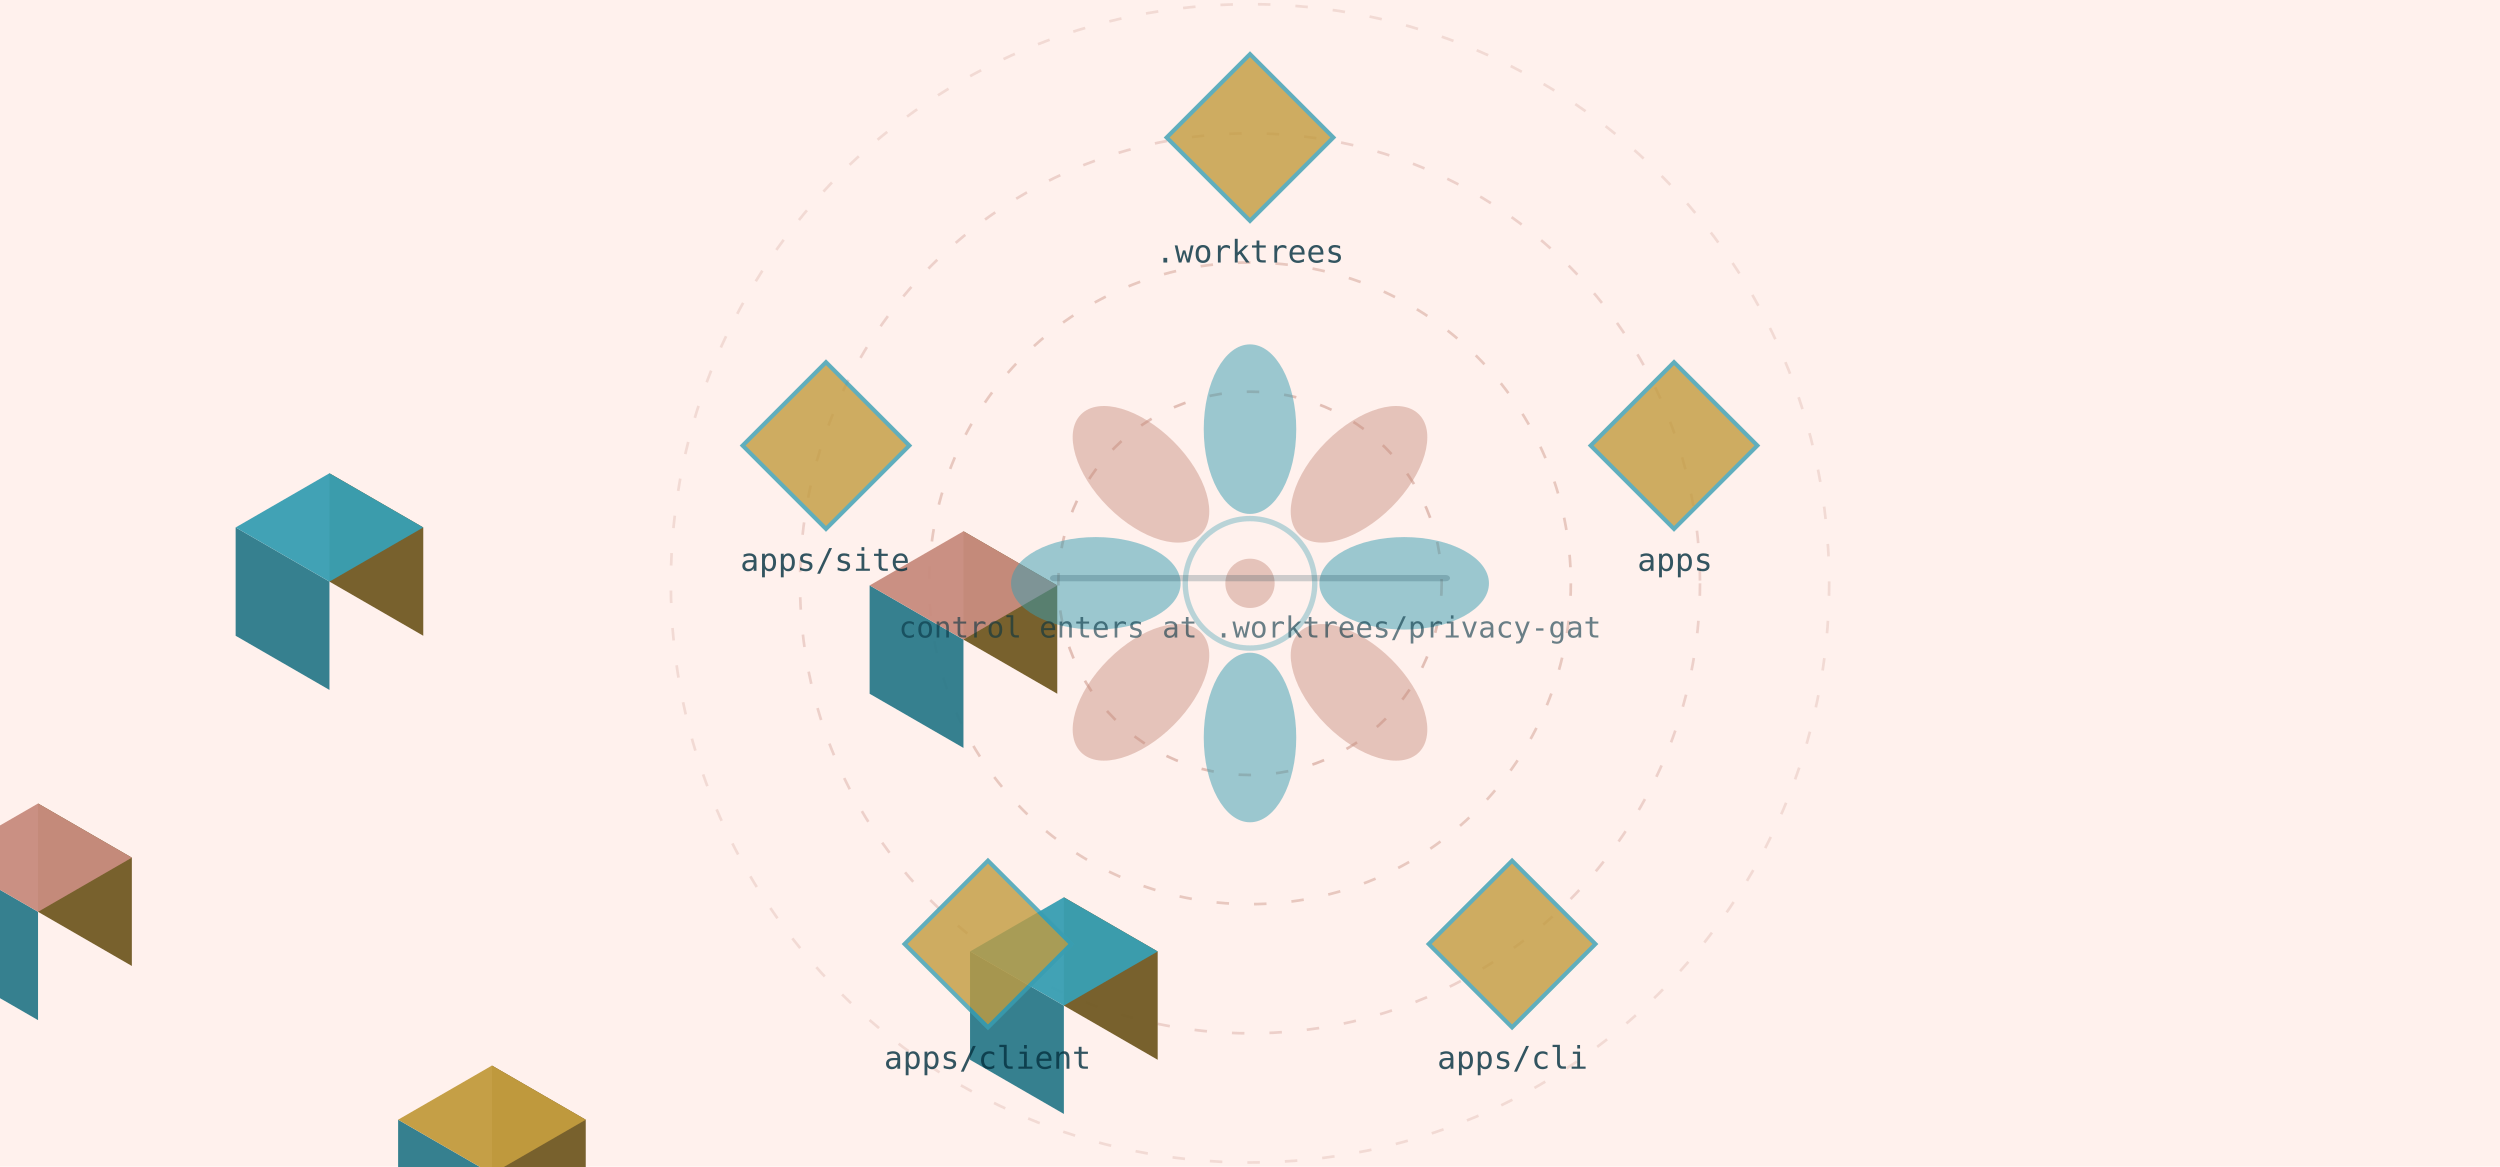
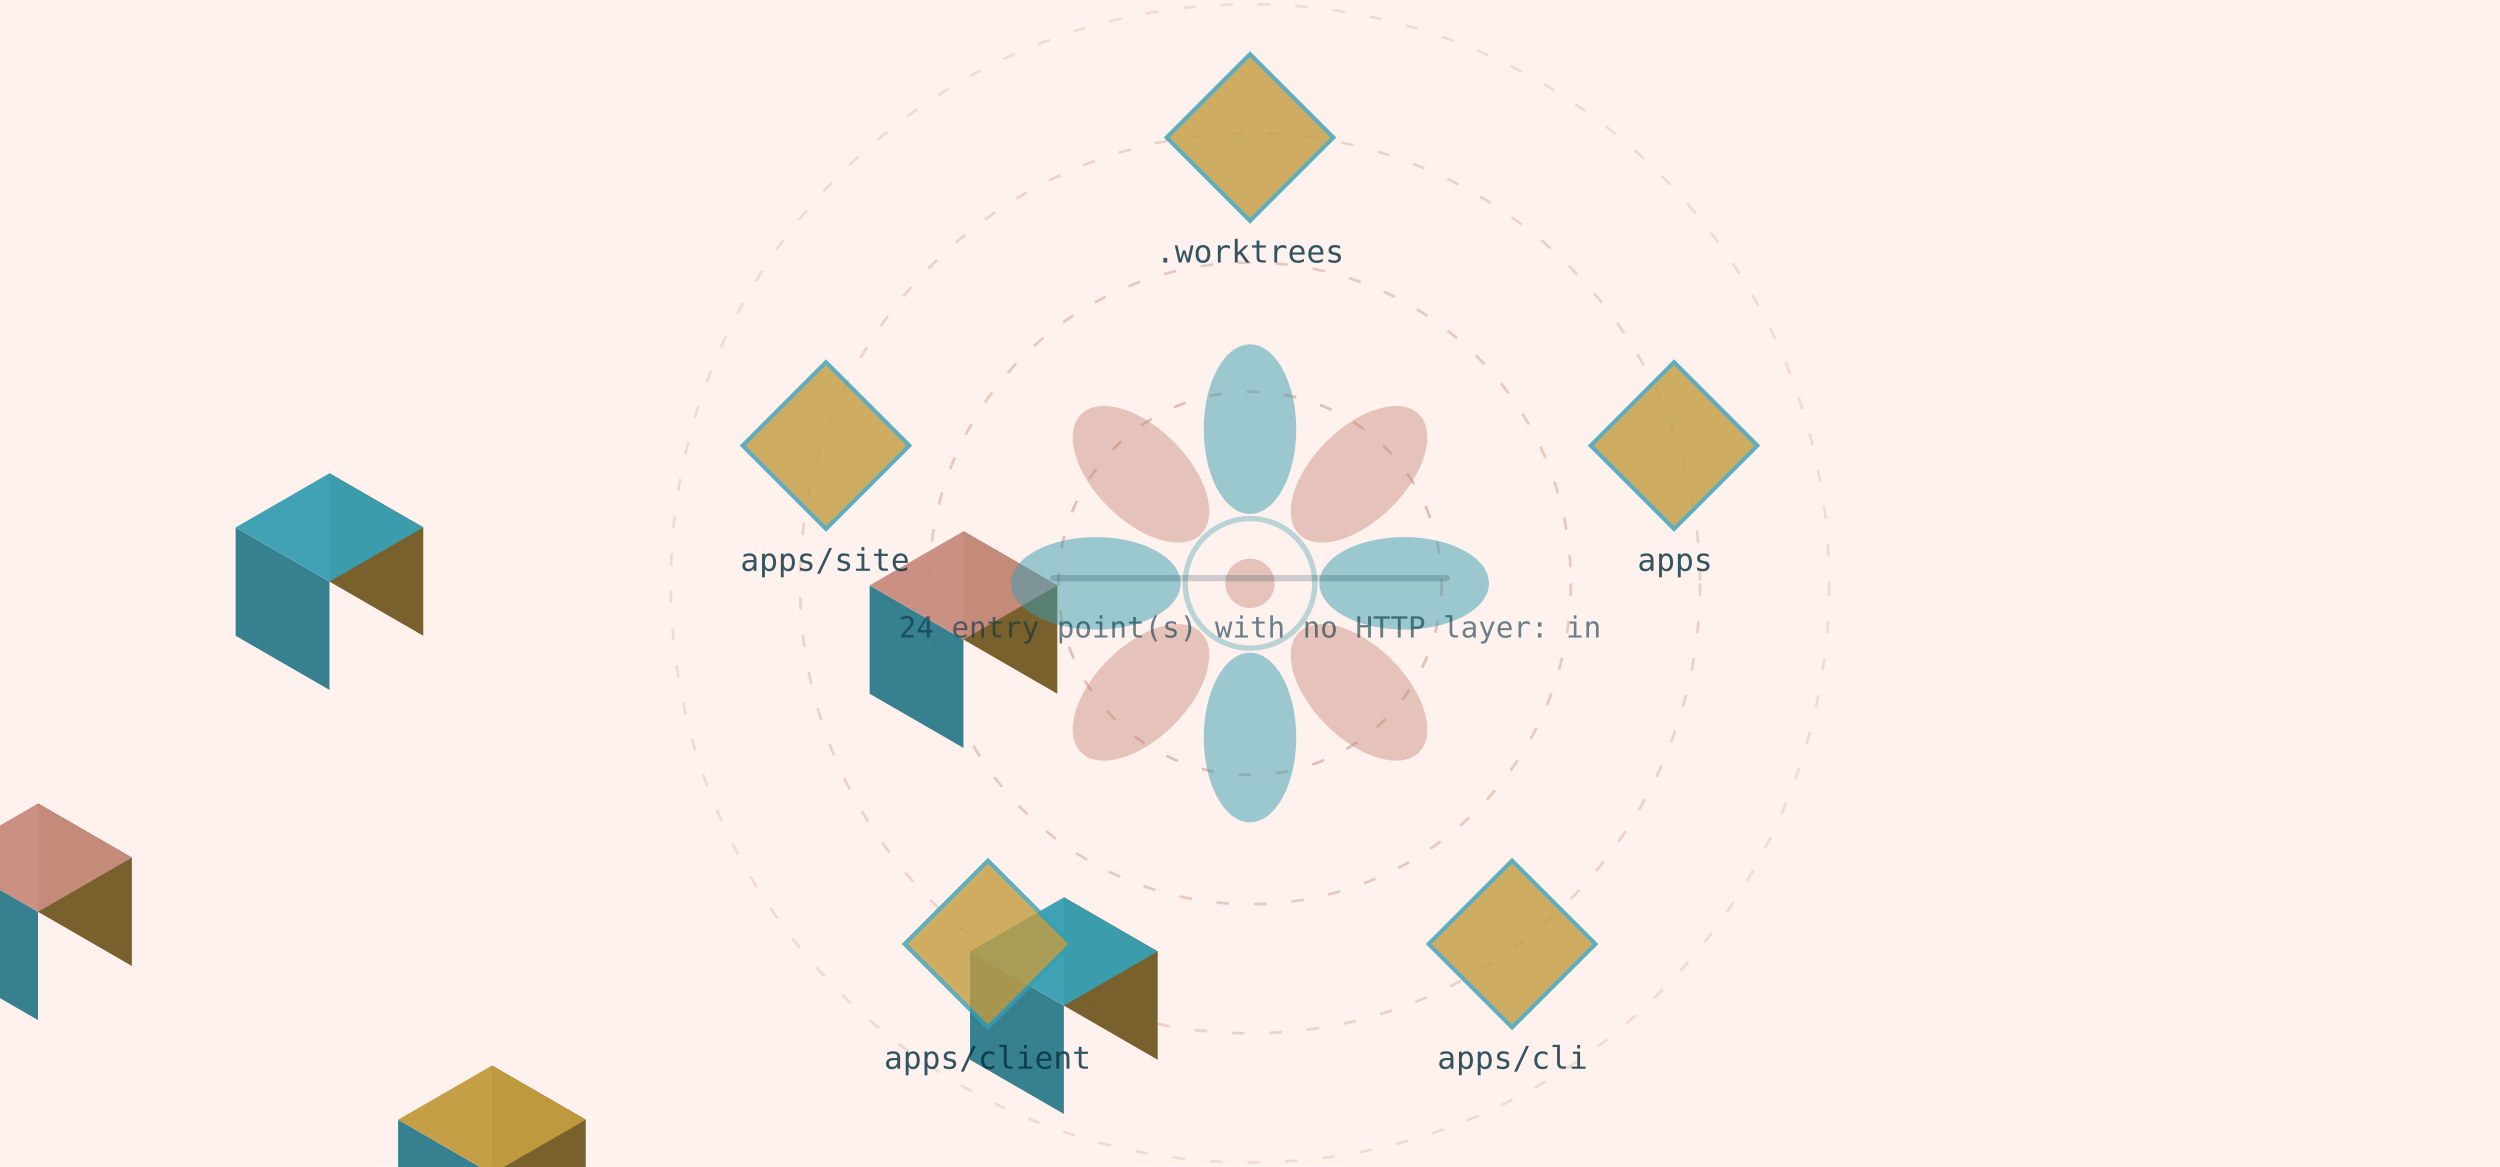
<svg xmlns="http://www.w3.org/2000/svg" viewBox="0 0 1200 560" width="1200" height="560" role="img" aria-label="gh0st workflow">
  <rect width="1200" height="560" fill="#fff1ed" />
  <defs>
    <linearGradient id="gk" x1="0" y1="0" x2="1" y2="1">
      <stop offset="0%" stop-color="#c78c7e" />
      <stop offset="100%" stop-color="#389eb2" />
    </linearGradient>
  </defs>
  <circle cx="600.00" cy="280.00" r="92.00" fill="none" stroke="rgba(199,140,126,0.500)" stroke-width="1.30" opacity="1.00" stroke-dasharray="6 12" />
  <g>
    <circle cx="600.00" cy="280.00" r="92.00" fill="none" stroke="#c29b3e" stroke-width="2.60" opacity="0.00" />
    <animate attributeName="opacity" values="0;0.85;0" dur="19.6s" begin="0.0s" repeatCount="indefinite" />
  </g>
  <circle cx="600.00" cy="280.00" r="154.00" fill="none" stroke="rgba(199,140,126,0.410)" stroke-width="1.30" opacity="1.00" stroke-dasharray="6 12" />
  <g>
    <circle cx="600.00" cy="280.00" r="154.00" fill="none" stroke="#c29b3e" stroke-width="2.60" opacity="0.00" />
    <animate attributeName="opacity" values="0;0.85;0" dur="19.6s" begin="0.6s" repeatCount="indefinite" />
  </g>
  <circle cx="600.00" cy="280.00" r="216.00" fill="none" stroke="rgba(199,140,126,0.320)" stroke-width="1.30" opacity="1.00" stroke-dasharray="6 12" />
  <g>
    <circle cx="600.00" cy="280.00" r="216.00" fill="none" stroke="#c29b3e" stroke-width="2.60" opacity="0.00" />
    <animate attributeName="opacity" values="0;0.85;0" dur="19.6s" begin="1.2s" repeatCount="indefinite" />
  </g>
  <circle cx="600.00" cy="280.00" r="278.00" fill="none" stroke="rgba(199,140,126,0.230)" stroke-width="1.30" opacity="1.00" stroke-dasharray="6 12" />
  <g>
    <circle cx="600.00" cy="280.00" r="278.00" fill="none" stroke="#c29b3e" stroke-width="2.60" opacity="0.00" />
    <animate attributeName="opacity" values="0;0.85;0" dur="19.6s" begin="1.8s" repeatCount="indefinite" />
  </g>
  <polygon points="462.46,307.00 507.49,333.00 507.49,281.00 462.46,255.00" fill="#715a24" opacity="0.95" />
  <polygon points="417.42,333.00 462.46,359.00 462.46,307.00 417.42,281.00" fill="#2c7b8b" opacity="0.95" />
  <polygon points="462.46,255.00 507.49,281.00 462.46,307.00 417.42,281.00" fill="#c78c7e" opacity="0.95" />
  <text x="600" y="126" font-family="ui-monospace,Menlo,monospace" font-size="15" fill="rgba(6,50,65,0.820)" text-anchor="middle">.worktrees</text>
  <g>
    <polygon points="600.00,26.00 640.00,66.00 600.00,106.00 560.00,66.00" fill="#c29b3e" opacity="0.80" stroke="#389eb2" stroke-width="2" />
    <animate attributeName="opacity" values="0.25;1.0;0.25" dur="19.6s" begin="0.0s" repeatCount="indefinite" />
  </g>
  <polygon points="510.66,482.70 555.69,508.70 555.69,456.70 510.66,430.70" fill="#715a24" opacity="0.95" />
  <polygon points="465.62,508.70 510.66,534.70 510.66,482.70 465.62,456.70" fill="#2c7b8b" opacity="0.95" />
  <polygon points="510.66,430.70 555.69,456.70 510.66,482.70 465.62,456.70" fill="#389eb2" opacity="0.95" />
  <text x="804" y="274" font-family="ui-monospace,Menlo,monospace" font-size="15" fill="rgba(6,50,65,0.820)" text-anchor="middle">apps</text>
  <g>
    <polygon points="803.53,173.87 843.53,213.87 803.53,253.87 763.53,213.87" fill="#c29b3e" opacity="0.80" stroke="#389eb2" stroke-width="2" />
    <animate attributeName="opacity" values="0.25;1.0;0.25" dur="19.6s" begin="3.92s" repeatCount="indefinite" />
  </g>
  <polygon points="236.13,563.46 281.16,589.46 281.16,537.46 236.13,511.46" fill="#715a24" opacity="0.95" />
  <polygon points="191.09,589.46 236.13,615.46 236.13,563.46 191.09,537.46" fill="#2c7b8b" opacity="0.95" />
  <polygon points="236.13,511.46 281.16,537.46 236.13,563.46 191.09,537.46" fill="#c29b3e" opacity="0.95" />
  <text x="726" y="513" font-family="ui-monospace,Menlo,monospace" font-size="15" fill="rgba(6,50,65,0.820)" text-anchor="middle">apps/cli</text>
  <g>
    <polygon points="725.79,413.13 765.79,453.13 725.79,493.13 685.79,453.13" fill="#c29b3e" opacity="0.80" stroke="#389eb2" stroke-width="2" />
    <animate attributeName="opacity" values="0.25;1.0;0.25" dur="19.6s" begin="7.84s" repeatCount="indefinite" />
  </g>
  <polygon points="18.26,437.67 63.29,463.67 63.29,411.67 18.26,385.67" fill="#715a24" opacity="0.95" />
  <polygon points="-26.77,463.67 18.26,489.67 18.26,437.67 -26.77,411.67" fill="#2c7b8b" opacity="0.95" />
  <polygon points="18.26,385.67 63.29,411.67 18.26,437.67 -26.77,411.67" fill="#c78c7e" opacity="0.95" />
  <text x="474" y="513" font-family="ui-monospace,Menlo,monospace" font-size="15" fill="rgba(6,50,65,0.820)" text-anchor="middle">apps/client</text>
  <g>
    <polygon points="474.21,413.13 514.21,453.13 474.21,493.13 434.21,453.13" fill="#c29b3e" opacity="0.80" stroke="#389eb2" stroke-width="2" />
    <animate attributeName="opacity" values="0.25;1.0;0.25" dur="19.6s" begin="11.76s" repeatCount="indefinite" />
  </g>
  <polygon points="158.14,279.17 203.17,305.17 203.17,253.17 158.14,227.17" fill="#715a24" opacity="0.95" />
  <polygon points="113.11,305.17 158.14,331.17 158.14,279.17 113.11,253.17" fill="#2c7b8b" opacity="0.95" />
  <polygon points="158.14,227.17 203.17,253.17 158.14,279.17 113.11,253.17" fill="#389eb2" opacity="0.95" />
  <text x="396" y="274" font-family="ui-monospace,Menlo,monospace" font-size="15" fill="rgba(6,50,65,0.820)" text-anchor="middle">apps/site</text>
  <g>
    <polygon points="396.47,173.87 436.47,213.87 396.47,253.87 356.47,213.87" fill="#c29b3e" opacity="0.80" stroke="#389eb2" stroke-width="2" />
    <animate attributeName="opacity" values="0.25;1.0;0.25" dur="19.6s" begin="15.68s" repeatCount="indefinite" />
  </g>
  <ellipse cx="600.00" cy="206.00" rx="22.20" ry="40.70" fill="rgba(56,158,178,0.500)" opacity="1.00" transform="rotate(0.0 600.00 206.00)" />
  <ellipse cx="652.33" cy="227.67" rx="22.20" ry="40.70" fill="rgba(199,140,126,0.450)" opacity="1.00" transform="rotate(45.0 652.33 227.67)" />
  <ellipse cx="674.00" cy="280.00" rx="22.20" ry="40.70" fill="rgba(56,158,178,0.500)" opacity="1.00" transform="rotate(90.0 674.00 280.00)" />
  <ellipse cx="652.33" cy="332.33" rx="22.20" ry="40.70" fill="rgba(199,140,126,0.450)" opacity="1.00" transform="rotate(135.0 652.33 332.33)" />
  <ellipse cx="600.00" cy="354.00" rx="22.20" ry="40.70" fill="rgba(56,158,178,0.500)" opacity="1.00" transform="rotate(180.0 600.00 354.00)" />
  <ellipse cx="547.67" cy="332.33" rx="22.20" ry="40.70" fill="rgba(199,140,126,0.450)" opacity="1.00" transform="rotate(225.0 547.67 332.33)" />
  <ellipse cx="526.00" cy="280.00" rx="22.20" ry="40.70" fill="rgba(56,158,178,0.500)" opacity="1.00" transform="rotate(270.0 526.00 280.00)" />
  <ellipse cx="547.67" cy="227.67" rx="22.20" ry="40.70" fill="rgba(199,140,126,0.450)" opacity="1.00" transform="rotate(315.0 547.67 227.67)" />
  <circle cx="600.00" cy="280.00" r="31.08" fill="none" stroke="rgba(56,158,178,0.500)" stroke-width="2.59" opacity="0.70" />
  <circle cx="600.00" cy="280.00" r="11.84" fill="rgba(199,140,126,0.450)" opacity="1.00" />
  <rect x="504.00" y="276.00" width="192.00" height="3.00" rx="2.00" fill="rgba(6,50,65,0.200)" opacity="1.00" />
-   <text x="600" y="306" font-family="ui-monospace,Menlo,monospace" font-size="14" fill="rgba(6,50,65,0.600)" text-anchor="middle">control enters at .worktrees/privacy-gat</text>
+   <text x="600" y="306" font-family="ui-monospace,Menlo,monospace" font-size="14" fill="rgba(6,50,65,0.600)" text-anchor="middle">24 entry point(s) with no HTTP layer: in</text>
</svg>
